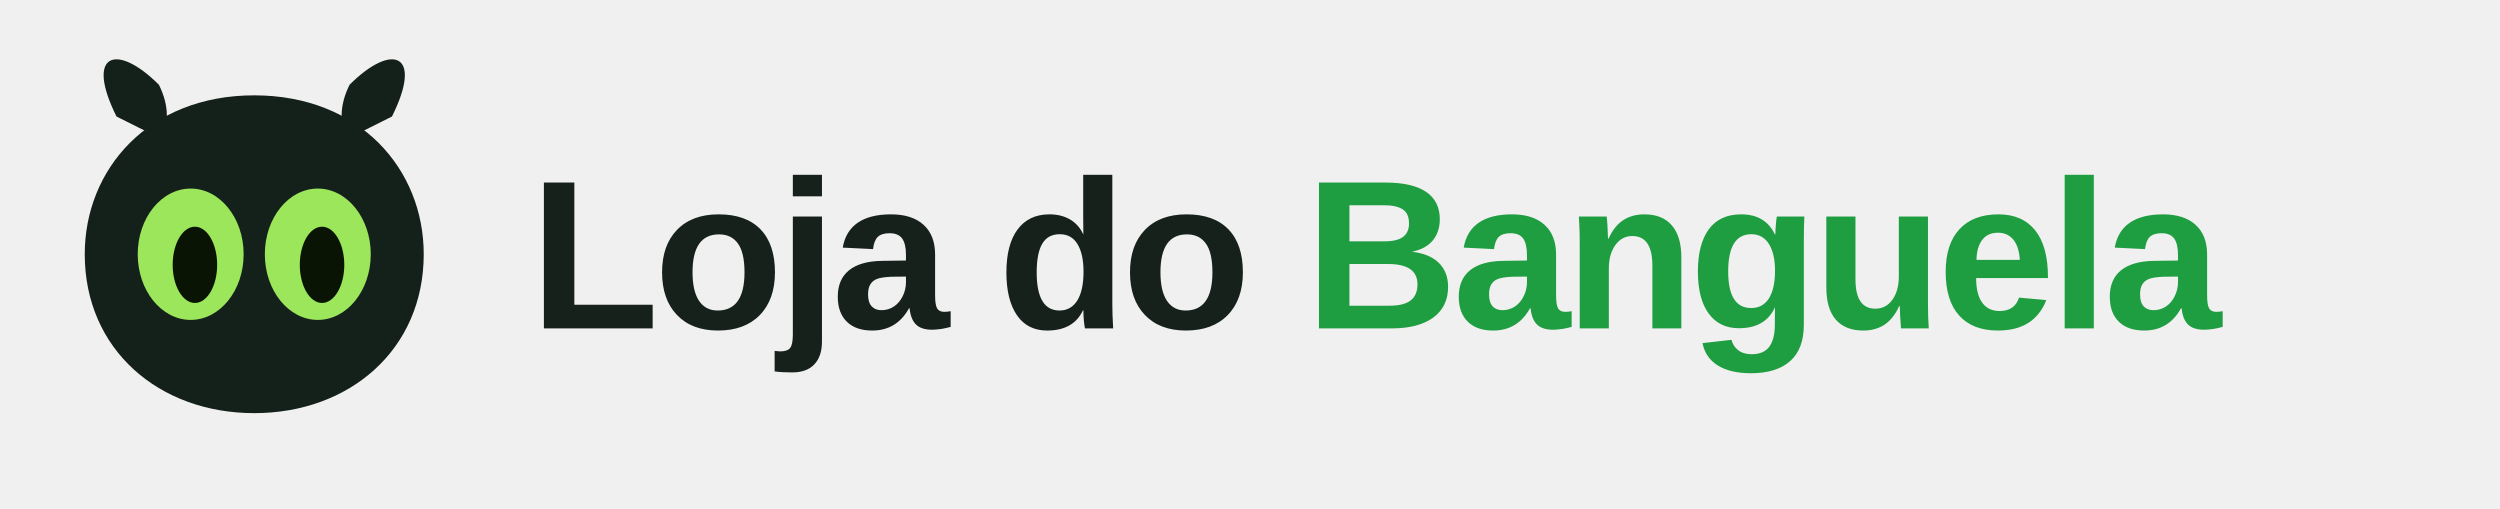
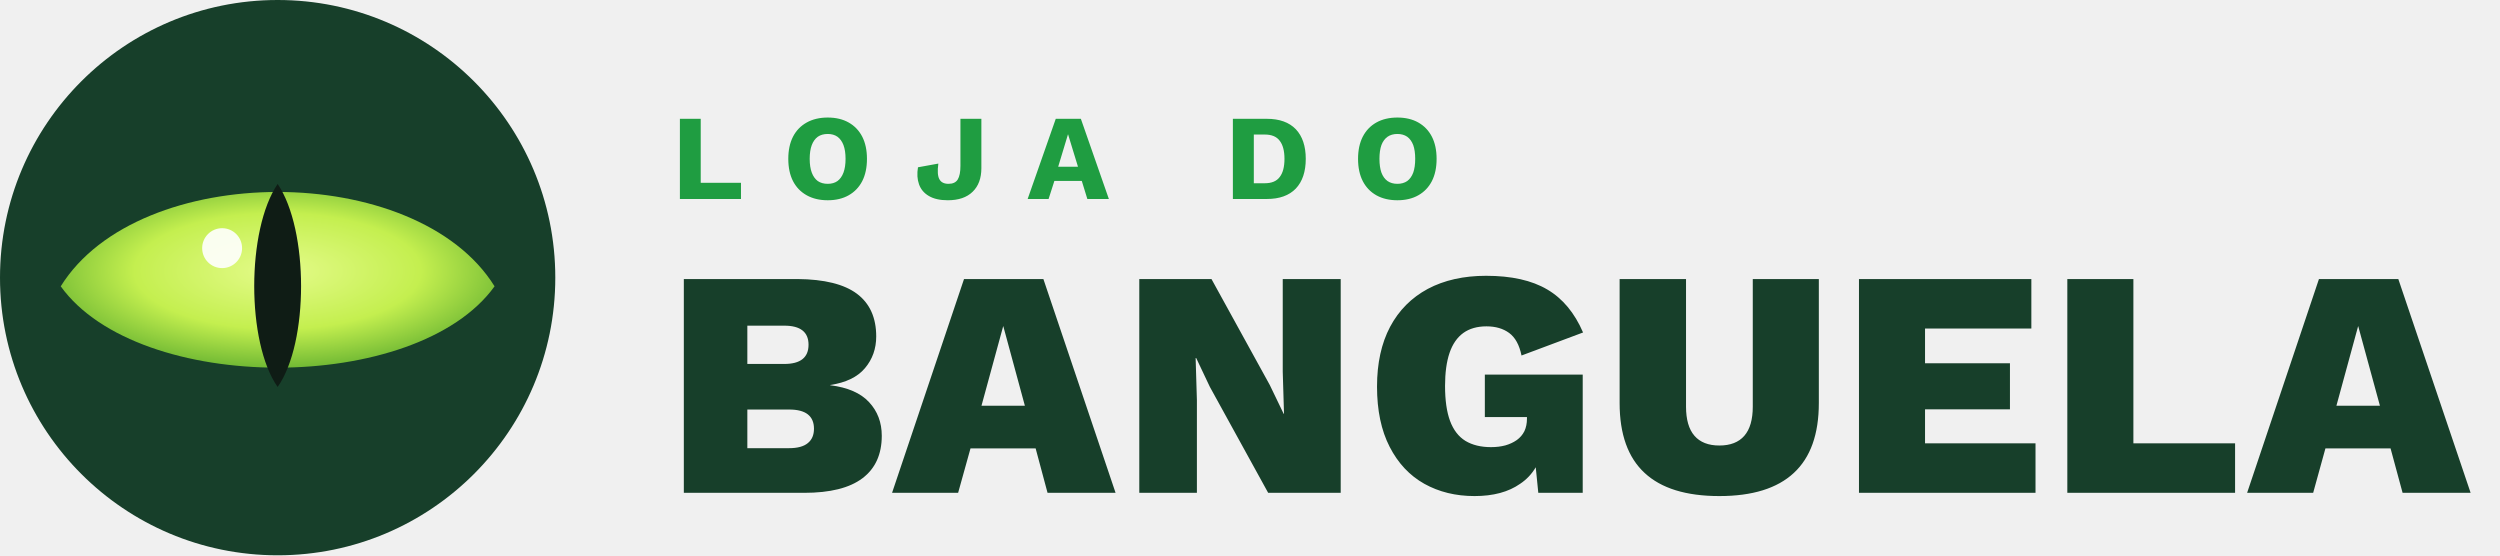
- <svg xmlns="http://www.w3.org/2000/svg" viewBox="0 0 236 48" width="236" height="48" role="img" aria-label="Loja do Banguela">
-   <path d="M11 11 C8 5 11 4 15 8 C16 10 16 12 15 13 Z" fill="#14201a" />
-   <path d="M37 11 C40 5 37 4 33 8 C32 10 32 12 33 13 Z" fill="#14201a" />
-   <path d="M24 9 C14 9 8 16 8 24 C8 33 15 39 24 39 C33 39 40 33 40 24 C40 16 34 9 24 9 Z" fill="#14201a" />
-   <ellipse cx="18" cy="24" rx="5" ry="6.2" fill="#9be65a" />
-   <ellipse cx="18.4" cy="25" rx="2.1" ry="3.6" fill="#0a1405" />
-   <ellipse cx="30" cy="24" rx="5" ry="6.2" fill="#9be65a" />
-   <ellipse cx="30.4" cy="25" rx="2.1" ry="3.6" fill="#0a1405" />
-   <text x="50" y="31" font-family="Arial, Helvetica, sans-serif" font-size="20" font-weight="800" letter-spacing="-0.5" fill="#16211b">Loja do <tspan fill="#1f9d41">Banguela</tspan>
-   </text>
+ <svg xmlns="http://www.w3.org/2000/svg" viewBox="0 0 216.1 48" width="216.1" height="48" role="img" aria-label="Loja do Banguela">
+   <g transform="translate(0 0) scale(0.75)">
+     <defs>
+       <radialGradient id="iris00" cx="50%" cy="45%" r="60%">
+         <stop offset="0" stop-color="#e4fb8a" />
+         <stop offset=".55" stop-color="#c4ef4f" />
+         <stop offset="1" stop-color="#5fae2e" />
+       </radialGradient>
+     </defs>
+     <circle cx="32" cy="32" r="32" fill="#173f2a" />
+     <path d="M7 33 C16 18.5 48 18.5 57 33 C48 45.5 16 45.5 7 33 Z" fill="url(#iris00)" />
+     <path d="M32 21.2 C28.4 26.5 28.4 39.5 32 44.6 C35.6 39.5 35.6 26.5 32 21.2 Z" fill="#0f1c15" />
+     <circle cx="25.6" cy="28.6" r="2.3" fill="#ffffff" opacity=".9" />
+   </g>
+   <path transform="translate(58 17.2)" d="M2.57 -1.40L6.05 -1.40L6.05 -0.00L0.77 -0.00L0.77 -6.93L2.57 -6.93ZM13.55 -7.04Q14.60 -7.04 15.36 -6.61Q16.12 -6.18 16.53 -5.39Q16.94 -4.59 16.94 -3.47Q16.94 -2.34 16.53 -1.54Q16.12 -0.75 15.36 -0.32Q14.60 0.11 13.55 0.11Q12.50 0.11 11.73 -0.32Q10.96 -0.75 10.55 -1.54Q10.14 -2.34 10.14 -3.47Q10.14 -4.59 10.55 -5.39Q10.96 -6.18 11.73 -6.61Q12.50 -7.04 13.55 -7.04ZM13.55 -5.62Q13.04 -5.62 12.69 -5.38Q12.35 -5.13 12.17 -4.66Q11.99 -4.18 11.99 -3.47Q11.99 -2.76 12.17 -2.28Q12.35 -1.80 12.69 -1.55Q13.04 -1.31 13.55 -1.31Q14.05 -1.31 14.39 -1.55Q14.73 -1.80 14.91 -2.28Q15.09 -2.76 15.09 -3.47Q15.09 -4.18 14.91 -4.66Q14.73 -5.13 14.39 -5.38Q14.05 -5.62 13.55 -5.62ZM26.83 -6.93L26.83 -2.67Q26.83 -1.35 26.07 -0.62Q25.32 0.11 23.93 0.11Q22.91 0.11 22.29 -0.26Q21.67 -0.62 21.44 -1.27Q21.21 -1.91 21.35 -2.74L23.11 -3.06Q22.98 -2.10 23.20 -1.71Q23.41 -1.31 23.99 -1.31Q24.56 -1.31 24.79 -1.69Q25.02 -2.07 25.02 -2.86L25.02 -6.93ZM37.85 -0.00L35.99 -0.00L35.51 -1.56L33.14 -1.56L32.64 -0.00L30.83 -0.00L33.26 -6.93L35.43 -6.93ZM33.47 -2.79L35.18 -2.79L34.32 -5.60ZM51.51 -6.93Q53.14 -6.93 54.01 -6.03Q54.87 -5.12 54.87 -3.47Q54.87 -1.81 54.01 -0.90Q53.14 -0.00 51.51 -0.00L48.57 -0.00L48.57 -6.93ZM51.33 -1.36Q52.22 -1.36 52.62 -1.90Q53.03 -2.43 53.03 -3.47Q53.03 -4.50 52.62 -5.03Q52.22 -5.57 51.33 -5.57L50.38 -5.57L50.38 -1.36ZM62.79 -7.04Q63.84 -7.04 64.60 -6.61Q65.36 -6.18 65.77 -5.39Q66.18 -4.59 66.18 -3.47Q66.18 -2.34 65.77 -1.54Q65.36 -0.75 64.60 -0.32Q63.84 0.11 62.79 0.11Q61.74 0.11 60.97 -0.32Q60.21 -0.75 59.80 -1.54Q59.39 -2.34 59.39 -3.47Q59.39 -4.59 59.80 -5.39Q60.21 -6.18 60.97 -6.61Q61.74 -7.04 62.79 -7.04ZM62.79 -5.62Q62.29 -5.62 61.94 -5.38Q61.59 -5.13 61.41 -4.66Q61.24 -4.18 61.24 -3.47Q61.24 -2.76 61.41 -2.28Q61.59 -1.80 61.94 -1.55Q62.29 -1.31 62.79 -1.31Q63.29 -1.31 63.64 -1.55Q63.98 -1.80 64.16 -2.28Q64.33 -2.76 64.33 -3.47Q64.33 -4.18 64.16 -4.66Q63.98 -5.13 63.64 -5.38Q63.29 -5.62 62.79 -5.62Z" fill="#1f9d41" />
+   <path transform="translate(57.4 42.6)" d="M1.71 -0.00L1.71 -18.48L11.54 -18.48Q15.01 -18.45 16.67 -17.21Q18.34 -15.96 18.34 -13.52Q18.34 -11.93 17.37 -10.78Q16.41 -9.63 14.36 -9.32L14.36 -9.30Q16.63 -9.02 17.72 -7.84Q18.82 -6.66 18.82 -4.93Q18.82 -2.52 17.15 -1.26Q15.48 -0.00 12.12 -0.00ZM7.20 -3.86L10.81 -3.86Q11.90 -3.86 12.43 -4.30Q12.96 -4.73 12.96 -5.54Q12.96 -6.36 12.43 -6.78Q11.90 -7.20 10.81 -7.20L7.20 -7.20ZM7.20 -11.14L10.39 -11.14Q12.49 -11.14 12.49 -12.80Q12.49 -14.45 10.39 -14.45L7.20 -14.45ZM39.03 -0.00L33.15 -0.00L32.12 -3.84L26.49 -3.84L25.42 -0.00L19.71 -0.00L25.93 -18.48L32.79 -18.48ZM27.44 -7.53L31.19 -7.53L29.32 -14.42ZM58.49 -18.48L58.49 -0.00L52.22 -0.00L47.18 -9.16L46.00 -11.65L45.95 -11.65L46.06 -8.01L46.06 -0.00L41.08 -0.00L41.08 -18.48L47.32 -18.48L52.36 -9.32L53.56 -6.83L53.59 -6.83L53.48 -10.47L53.48 -18.48ZM70.06 0.28Q67.62 0.28 65.72 -0.78Q63.81 -1.85 62.72 -3.98Q61.63 -6.10 61.63 -9.18Q61.63 -12.21 62.76 -14.35Q63.90 -16.49 66.02 -17.63Q68.15 -18.76 71.06 -18.76Q74.34 -18.76 76.34 -17.58Q78.34 -16.41 79.44 -13.86L74.12 -11.87Q73.84 -13.24 73.05 -13.82Q72.27 -14.39 71.09 -14.39Q69.89 -14.39 69.09 -13.82Q68.29 -13.24 67.90 -12.10Q67.51 -10.95 67.51 -9.24Q67.51 -7.39 67.94 -6.22Q68.38 -5.04 69.27 -4.49Q70.17 -3.95 71.48 -3.95Q72.16 -3.95 72.72 -4.10Q73.28 -4.26 73.71 -4.56Q74.14 -4.87 74.37 -5.33Q74.59 -5.80 74.59 -6.41L74.59 -6.55L70.95 -6.55L70.95 -10.22L79.41 -10.22L79.41 -0.00L75.57 -0.00L75.35 -2.21Q74.84 -1.34 74.00 -0.78Q72.49 0.28 70.06 0.28ZM99.82 -18.48L99.82 -7.76Q99.82 -3.72 97.66 -1.72Q95.51 0.28 91.22 0.28Q86.91 0.28 84.76 -1.72Q82.60 -3.72 82.60 -7.76L82.60 -18.48L88.34 -18.48L88.34 -7.45Q88.34 -5.77 89.07 -4.93Q89.80 -4.09 91.22 -4.09Q92.65 -4.09 93.38 -4.93Q94.11 -5.77 94.11 -7.45L94.11 -18.48ZM103.29 -0.00L103.29 -18.48L118.19 -18.48L118.19 -14.20L109.00 -14.20L109.00 -11.20L116.34 -11.20L116.34 -7.22L109.00 -7.22L109.00 -4.28L118.55 -4.28L118.55 -0.00ZM127.01 -4.28L135.80 -4.28L135.80 -0.00L121.30 -0.00L121.30 -18.48L127.01 -18.48ZM156.16 -0.00L150.28 -0.00L149.24 -3.84L143.61 -3.84L142.55 -0.00L136.84 -0.00L143.05 -18.48L149.91 -18.48ZM144.56 -7.53L148.32 -7.53L146.44 -14.42Z" fill="#173f2a" />
</svg>
